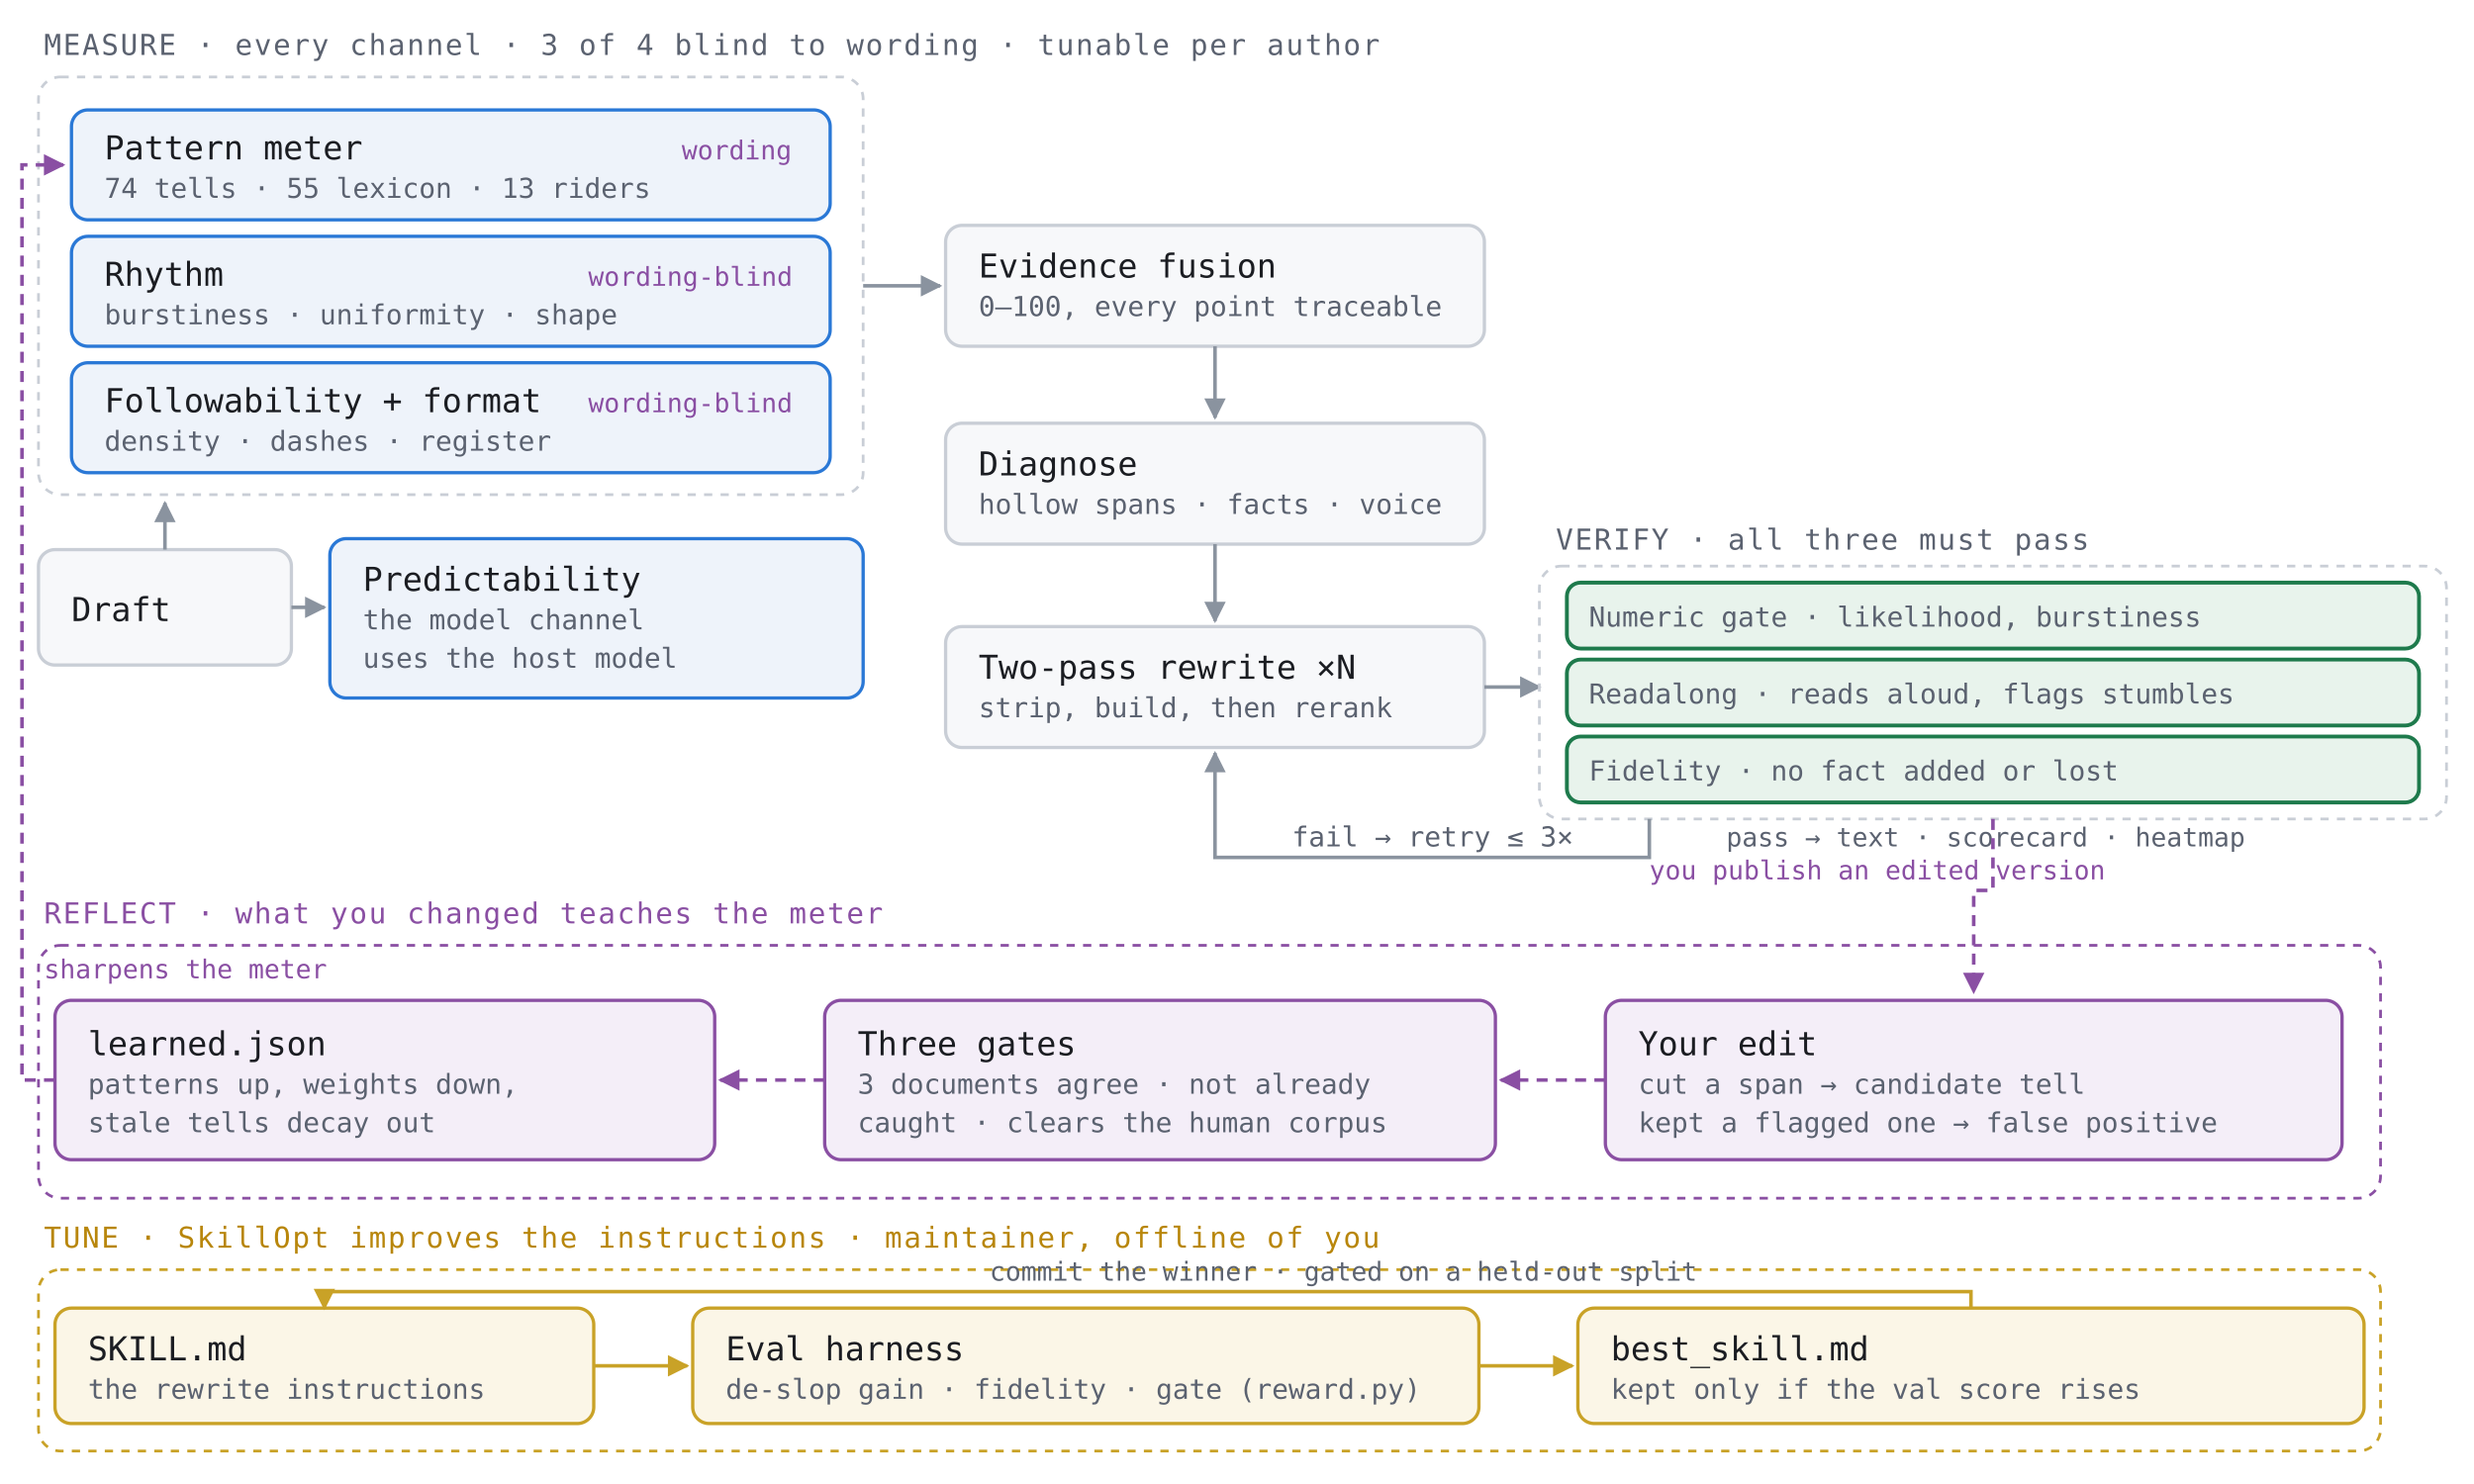
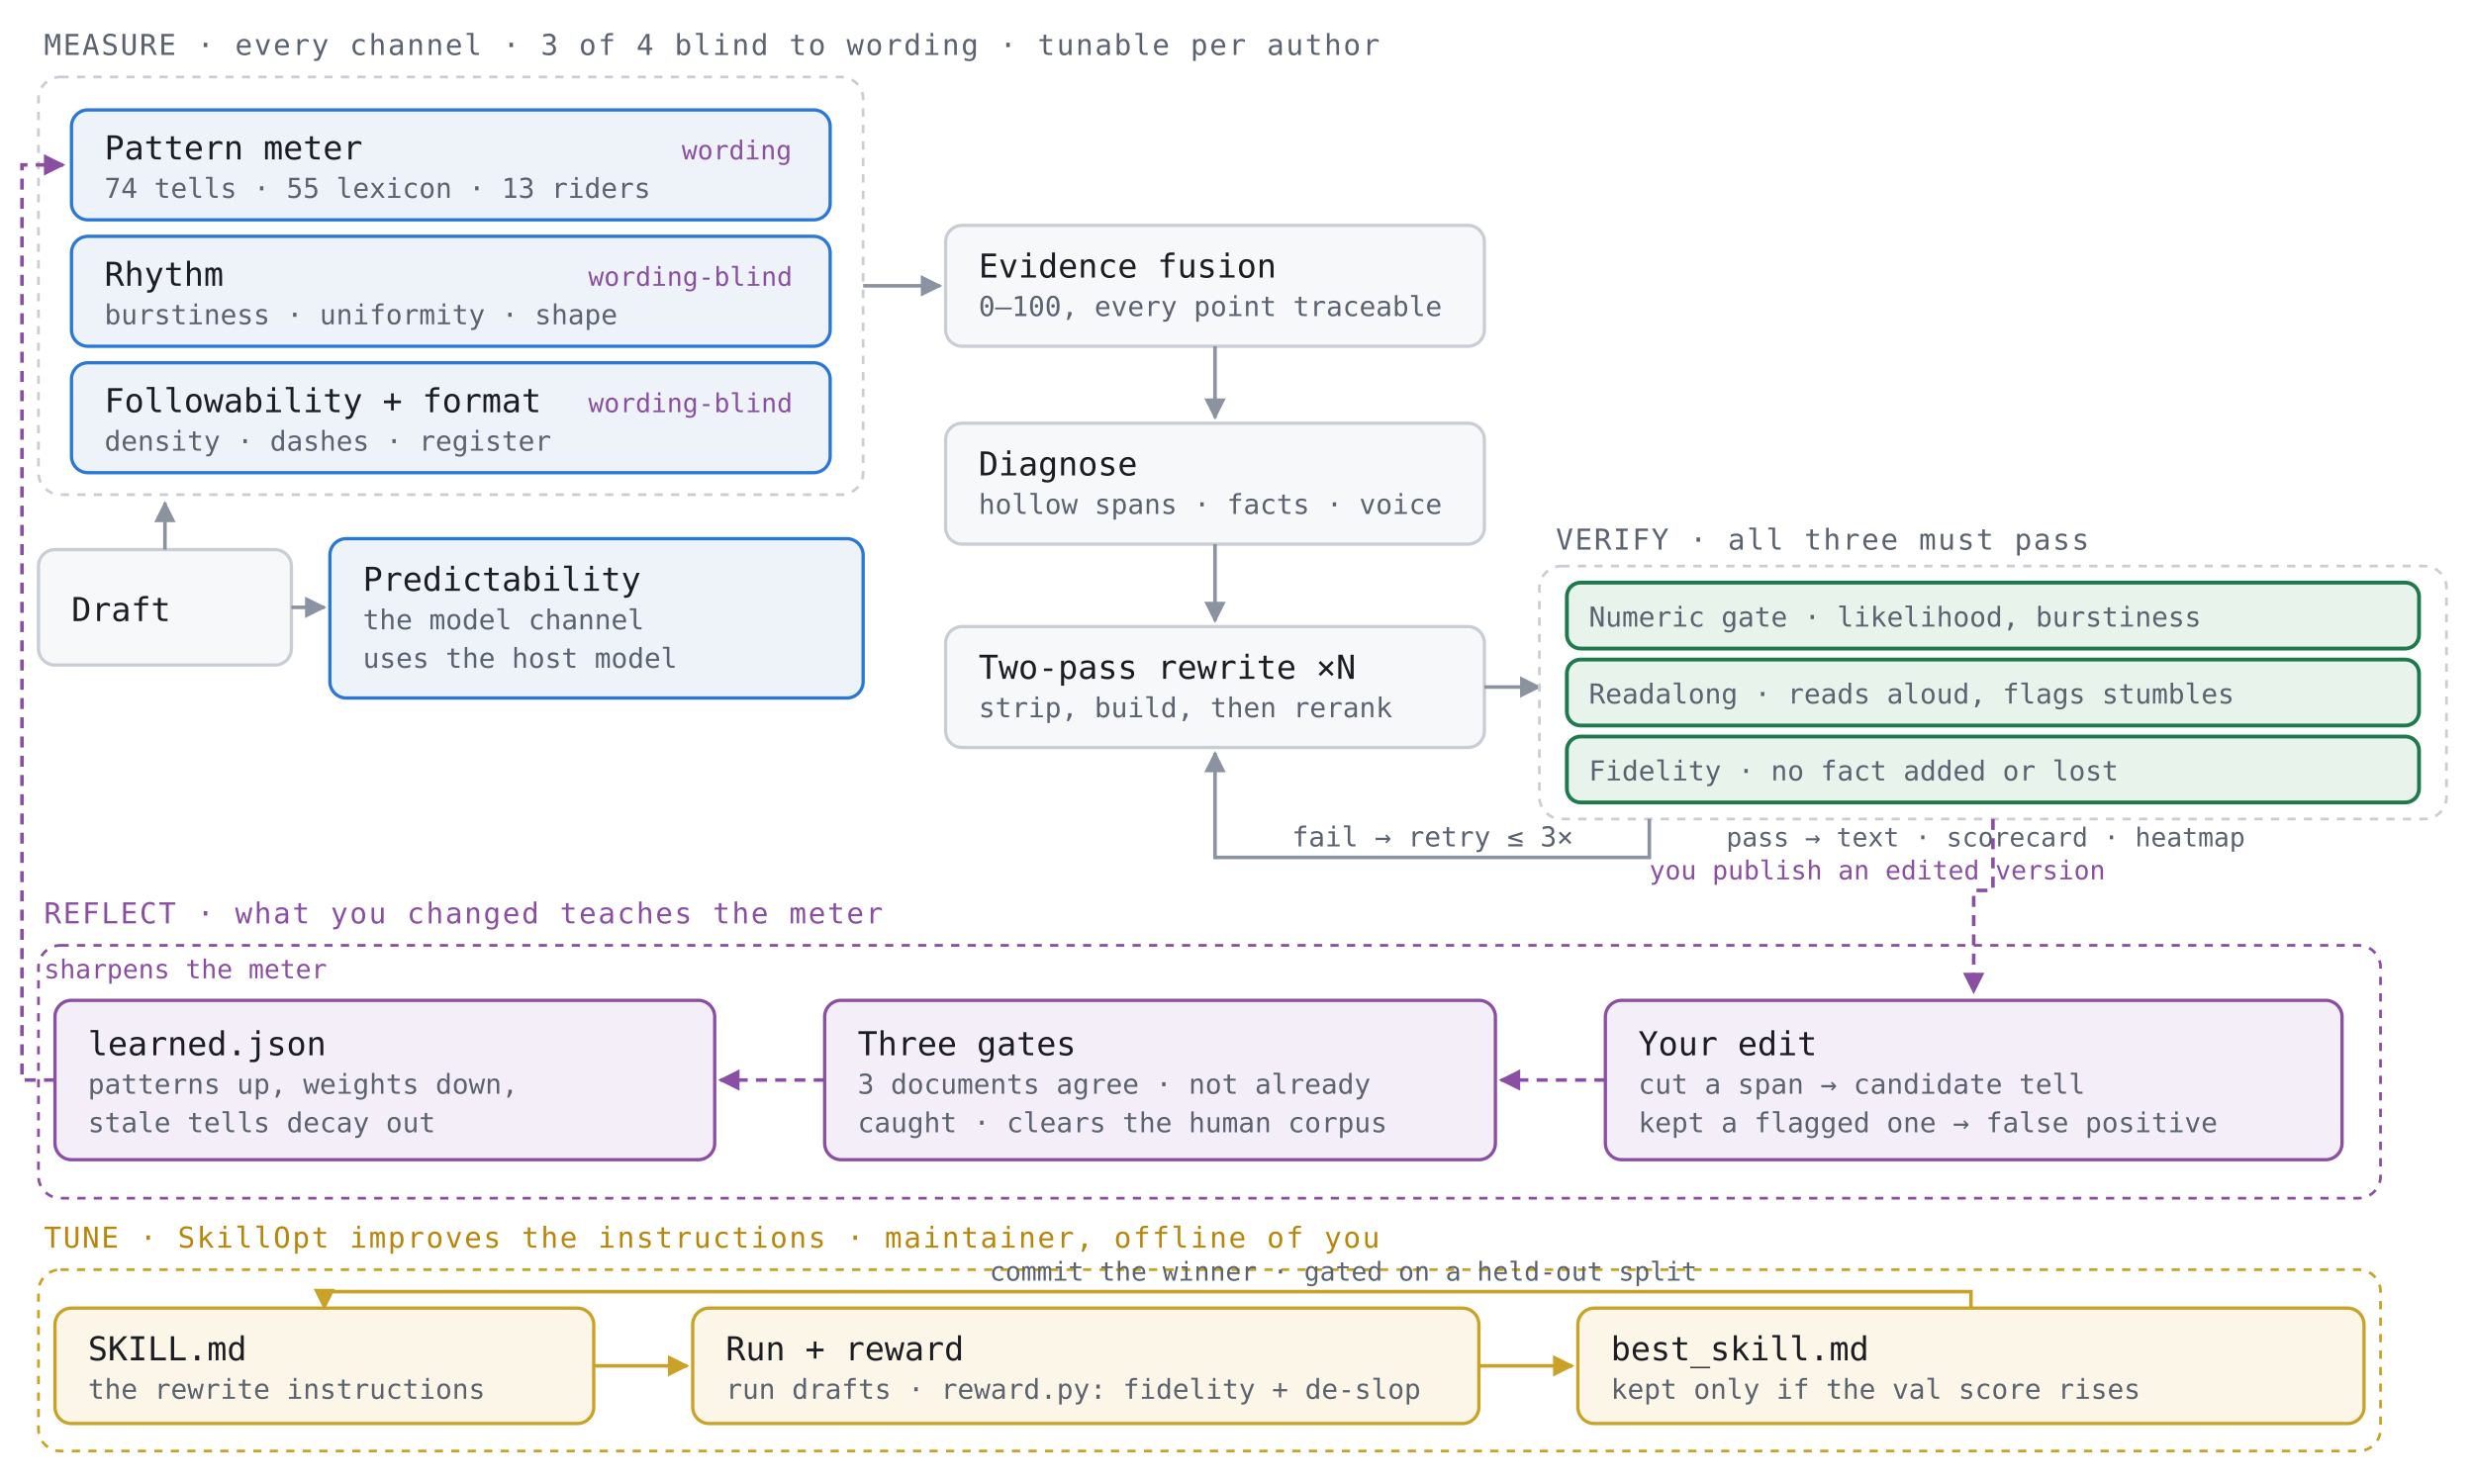
<svg xmlns="http://www.w3.org/2000/svg" viewBox="0 0 900 540" width="900" height="540" font-family="ui-monospace,SFMono-Regular,Menlo,Consolas,monospace" role="img" aria-label="Zero Slop engine. A draft is measured by three interpretable channels: a pattern meter of 74 weighted tells with a 55-term lexicon and 13 context-gated riders, the only channel that reads specific wording, plus rhythm and followability, both blind to wording and so surviving a rewrite. A fifth, model channel called predictability asks the host model to guess masked words and reports how often it succeeds, shipping no model of its own and reported beside the score rather than fused into it. Evidence fusion produces an AI-likelihood score from 0 to 100 in which every point traces to a quoted span. Diagnose finds hollow spans, inventories facts and marks the author voice. A two-pass rewrite strips the tells then rebuilds toward an expert register, produced as several candidates and reranked to the cleanest one that keeps every fact. A verify gate passes only when all three checks clear: the numeric gate on likelihood and burstiness, a readalong pass that reads the rewrite aloud and flags stumbles, transitions and repetition, and a fidelity check that adds or loses no fact; any failure loops back to the rewrite up to three times, and passing emits the rewritten text with a scorecard and heatmap. Below runs the reflect loop: when you publish an edited version, a span you cut becomes a candidate tell and a flagged span you kept becomes false-positive evidence, and neither changes anything until three gates pass — three independent documents agree, the span is not already caught, and it clears the corpus of certified human writing — after which learned.json raises patterns, lowers weights and lets stale tells decay, sharpening the meter. A separate tune band shows SkillOpt optimizing the SKILL.md instructions against an eval harness of de-slop gain, fidelity and the gate, keeping a candidate only when a held-out validation score improves; this is a maintainer step and runs offline of the user.">
  <defs>
    <marker id="a" viewBox="0 0 10 10" refX="9" refY="5" markerWidth="6" markerHeight="6" orient="auto-start-reverse">
      <path d="M0 0 L10 5 L0 10 z" fill="#8A939F" />
    </marker>
    <marker id="b" viewBox="0 0 10 10" refX="9" refY="5" markerWidth="6" markerHeight="6" orient="auto-start-reverse">
      <path d="M0 0 L10 5 L0 10 z" fill="#8A4FA3" />
    </marker>
    <marker id="c" viewBox="0 0 10 10" refX="9" refY="5" markerWidth="6" markerHeight="6" orient="auto-start-reverse">
      <path d="M0 0 L10 5 L0 10 z" fill="#C9A227" />
    </marker>
    <style>
      .s  { fill:#F7F8FA; stroke:#C9CED6; stroke-width:1.2 }
      .ch { fill:#EEF3FA; stroke:#2A78D6; stroke-width:1.2 }
      .hi { fill:#E8F3EC; stroke:#1E7A4C; stroke-width:1.4 }
      .lr { fill:#F4EEF8; stroke:#8A4FA3; stroke-width:1.2 }
      .tn { fill:#FBF6E7; stroke:#C9A227; stroke-width:1.2 }
      .t  { font-size:12px; fill:#1B1D22 }
      .m  { font-size:10px; fill:#5B6270 }
      .h  { font-size:10.5px; fill:#5B6270; letter-spacing:.06em }
      .hp { font-size:10.5px; fill:#8A4FA3; letter-spacing:.06em }
      .ht { font-size:10.5px; fill:#B8860B; letter-spacing:.06em }
      .lb { font-size:9.5px; fill:#8A4FA3 }
      .lg { font-size:9.5px; fill:#5B6270 }
      .ln { stroke:#8A939F; stroke-width:1.3; fill:none }
      .lp { stroke:#8A4FA3; stroke-width:1.3; fill:none; stroke-dasharray:4 3 }
      .lt { stroke:#C9A227; stroke-width:1.3; fill:none }
      .grp{ fill:none; stroke:#C9CED6; stroke-width:1; stroke-dasharray:3 3 }
      .grl{ fill:none; stroke:#8A4FA3; stroke-width:1; stroke-dasharray:3 3 }
      .grt{ fill:none; stroke:#C9A227; stroke-width:1; stroke-dasharray:3 3 }
      @media (prefers-color-scheme: dark) {
        .s  { fill:#1E2128; stroke:#3A404B }
        .ch { fill:#16233A; stroke:#4B90E2 }
        .hi { fill:#14291D; stroke:#3FA872 }
        .lr { fill:#241B2E; stroke:#A972C4 }
        .tn { fill:#2A2417; stroke:#C9A227 }
        .t  { fill:#E8EAED }
        .m  { fill:#9AA2AE }
        .h  { fill:#9AA2AE }
        .hp { fill:#A972C4 }
        .ht { fill:#D6B84A }
        .lb { fill:#A972C4 }
        .lg { fill:#9AA2AE }
        .ln { stroke:#6B7280 }
        .grp{ stroke:#3A404B }
      }
    </style>
  </defs>
  <text x="16" y="20" class="h">MEASURE · every channel · 3 of 4 blind to wording · tunable per author</text>
  <rect x="14" y="28" width="300" height="152" rx="8" class="grp" />
  <rect x="26" y="40" width="276" height="40" rx="6" class="ch" />
  <text x="38" y="58" class="t">Pattern meter</text>
  <text x="38" y="72" class="m">74 tells · 55 lexicon · 13 riders</text>
  <text x="248" y="58" class="lb" fill="#8A939F">wording</text>
  <rect x="26" y="86" width="276" height="40" rx="6" class="ch" />
  <text x="38" y="104" class="t">Rhythm</text>
  <text x="38" y="118" class="m">burstiness · uniformity · shape</text>
  <text x="214" y="104" class="lb" fill="#1E7A4C">wording-blind</text>
  <rect x="26" y="132" width="276" height="40" rx="6" class="ch" />
  <text x="38" y="150" class="t">Followability + format</text>
  <text x="38" y="164" class="m">density · dashes · register</text>
  <text x="214" y="150" class="lb" fill="#1E7A4C">wording-blind</text>
  <rect x="14" y="200" width="92" height="42" rx="6" class="s" />
  <text x="26" y="226" class="t">Draft</text>
  <path d="M60 200 L60 183" class="ln" marker-end="url(#a)" />
  <rect x="120" y="196" width="194" height="58" rx="6" class="ch" />
  <text x="132" y="215" class="t">Predictability</text>
  <text x="132" y="229" class="m">the model channel</text>
  <text x="132" y="243" class="m">uses the host model</text>
  <path d="M106 221 L118 221" class="ln" marker-end="url(#a)" />
  <path d="M314 104 L342 104" class="ln" marker-end="url(#a)" />
  <rect x="344" y="82" width="196" height="44" rx="6" class="s" />
  <text x="356" y="101" class="t">Evidence fusion</text>
  <text x="356" y="115" class="m">0–100, every point traceable</text>
  <path d="M442 126 L442 152" class="ln" marker-end="url(#a)" />
  <rect x="344" y="154" width="196" height="44" rx="6" class="s" />
  <text x="356" y="173" class="t">Diagnose</text>
  <text x="356" y="187" class="m">hollow spans · facts · voice</text>
  <path d="M442 198 L442 226" class="ln" marker-end="url(#a)" />
  <rect x="344" y="228" width="196" height="44" rx="6" class="s" />
  <text x="356" y="247" class="t">Two-pass rewrite ×N</text>
  <text x="356" y="261" class="m">strip, build, then rerank</text>
  <path d="M540 250 L560 250" class="ln" marker-end="url(#a)" />
  <text x="566" y="200" class="h">VERIFY · all three must pass</text>
  <rect x="560" y="206" width="330" height="92" rx="8" class="grp" />
  <rect x="570" y="212" width="310" height="24" rx="5" class="hi" />
  <text x="578" y="228" class="m">Numeric gate · likelihood, burstiness</text>
  <rect x="570" y="240" width="310" height="24" rx="5" class="hi" />
  <text x="578" y="256" class="m">Readalong · reads aloud, flags stumbles</text>
  <rect x="570" y="268" width="310" height="24" rx="5" class="hi" />
  <text x="578" y="284" class="m">Fidelity · no fact added or lost</text>
  <path d="M600 298 L600 312 L442 312 L442 274" class="ln" marker-end="url(#a)" />
  <text x="470" y="308" class="m">fail → retry ≤ 3×</text>
  <text x="628" y="308" class="lg">pass → text · scorecard · heatmap</text>
  <text x="16" y="336" class="hp">REFLECT · what you changed teaches the meter</text>
  <rect x="14" y="344" width="852" height="92" rx="8" class="grl" />
  <path d="M725 298 L725 324 L718 324 L718 361" class="lp" marker-end="url(#b)" />
  <text x="600" y="320" class="lb">you publish an edited version</text>
  <rect x="584" y="364" width="268" height="58" rx="6" class="lr" />
  <text x="596" y="384" class="t">Your edit</text>
  <text x="596" y="398" class="m">cut a span → candidate tell</text>
  <text x="596" y="412" class="m">kept a flagged one → false positive</text>
  <path d="M584 393 L546 393" class="lp" marker-end="url(#b)" />
  <rect x="300" y="364" width="244" height="58" rx="6" class="lr" />
  <text x="312" y="384" class="t">Three gates</text>
  <text x="312" y="398" class="m">3 documents agree · not already</text>
  <text x="312" y="412" class="m">caught · clears the human corpus</text>
  <path d="M300 393 L262 393" class="lp" marker-end="url(#b)" />
  <rect x="20" y="364" width="240" height="58" rx="6" class="lr" />
  <text x="32" y="384" class="t">learned.json</text>
  <text x="32" y="398" class="m">patterns up, weights down,</text>
  <text x="32" y="412" class="m">stale tells decay out</text>
  <path d="M20 393 L8 393 L8 60 L23 60" class="lp" marker-end="url(#b)" />
  <text x="16" y="356" class="lb">sharpens the meter</text>
  <text x="16" y="454" class="ht">TUNE · SkillOpt improves the instructions · maintainer, offline of you</text>
  <rect x="14" y="462" width="852" height="66" rx="8" class="grt" />
  <rect x="20" y="476" width="196" height="42" rx="6" class="tn" />
  <text x="32" y="495" class="t">SKILL.md</text>
  <text x="32" y="509" class="m">the rewrite instructions</text>
  <path d="M216 497 L250 497" class="lt" marker-end="url(#c)" />
  <rect x="252" y="476" width="286" height="42" rx="6" class="tn" />
-   <text x="264" y="495" class="t">Eval harness</text>
-   <text x="264" y="509" class="m">de-slop gain · fidelity · gate (reward.py)</text>
+   <text x="264" y="495" class="t">Run + reward</text>
+   <text x="264" y="509" class="m">run drafts · reward.py: fidelity + de-slop</text>
  <path d="M538 497 L572 497" class="lt" marker-end="url(#c)" />
  <rect x="574" y="476" width="286" height="42" rx="6" class="tn" />
  <text x="586" y="495" class="t">best_skill.md</text>
  <text x="586" y="509" class="m">kept only if the val score rises</text>
  <path d="M717 476 L717 470 L118 470 L118 476" class="lt" marker-end="url(#c)" />
  <text x="360" y="466" class="lg">commit the winner · gated on a held-out split</text>
</svg>
